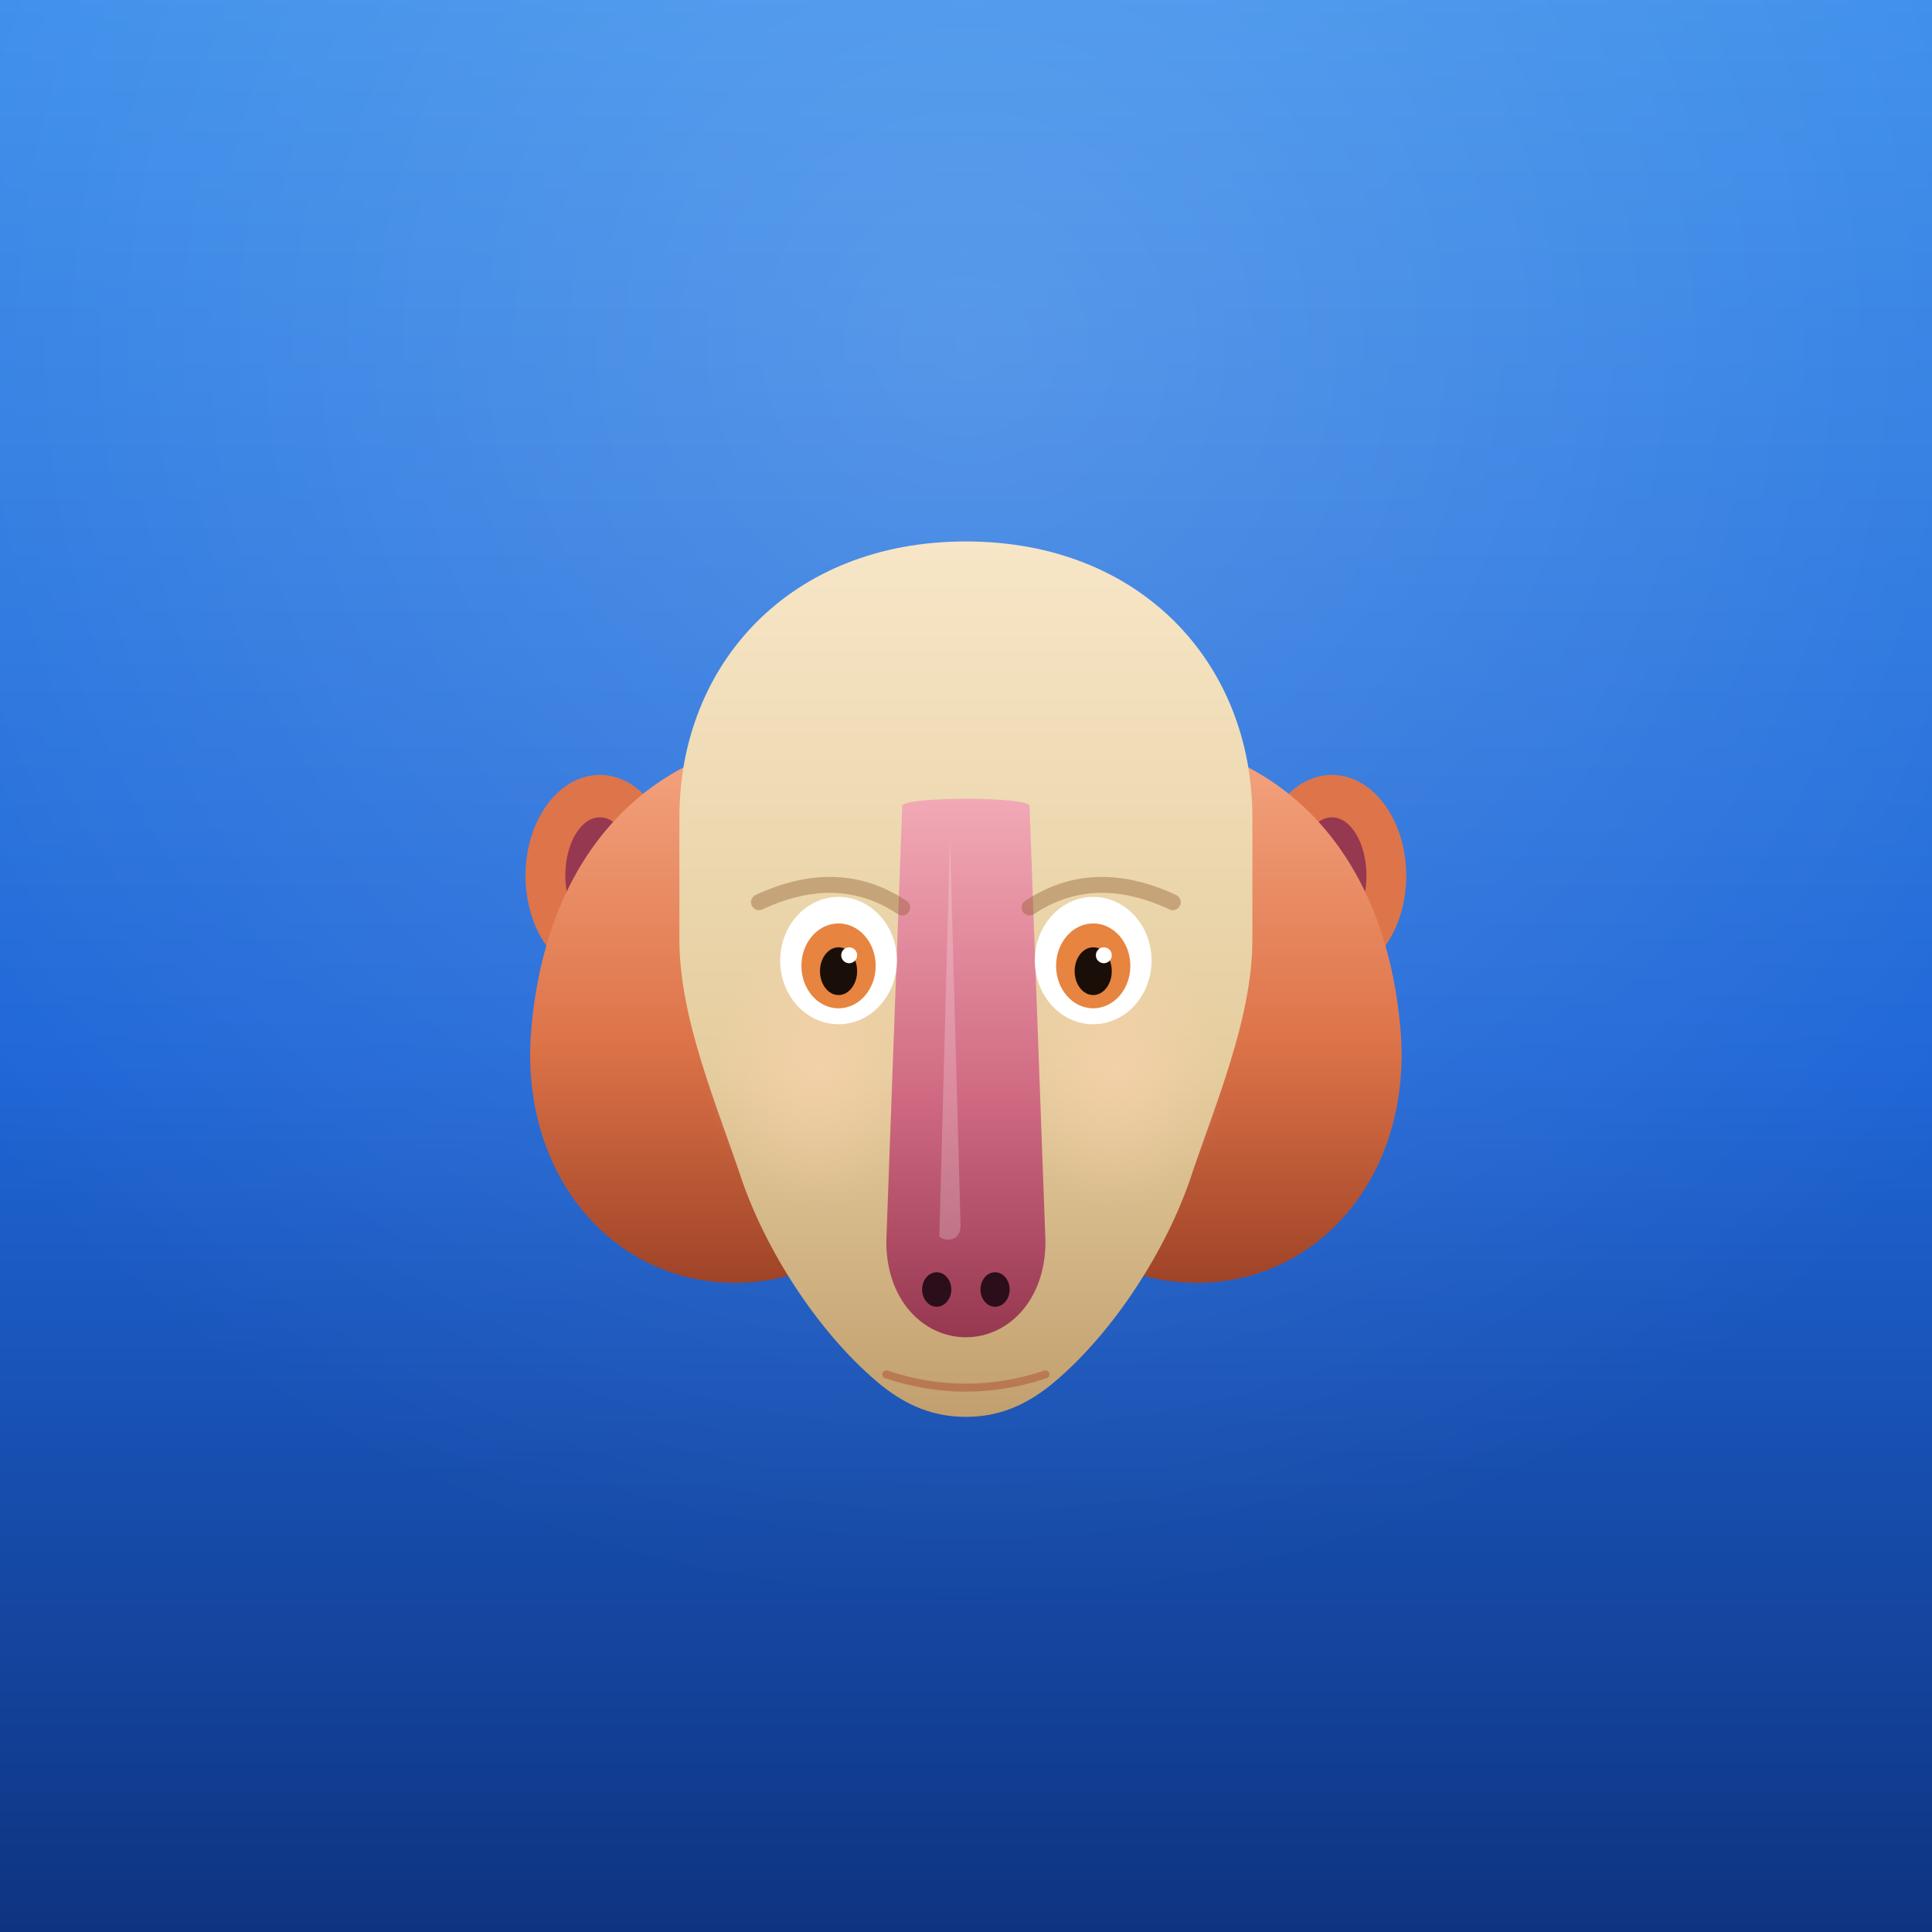
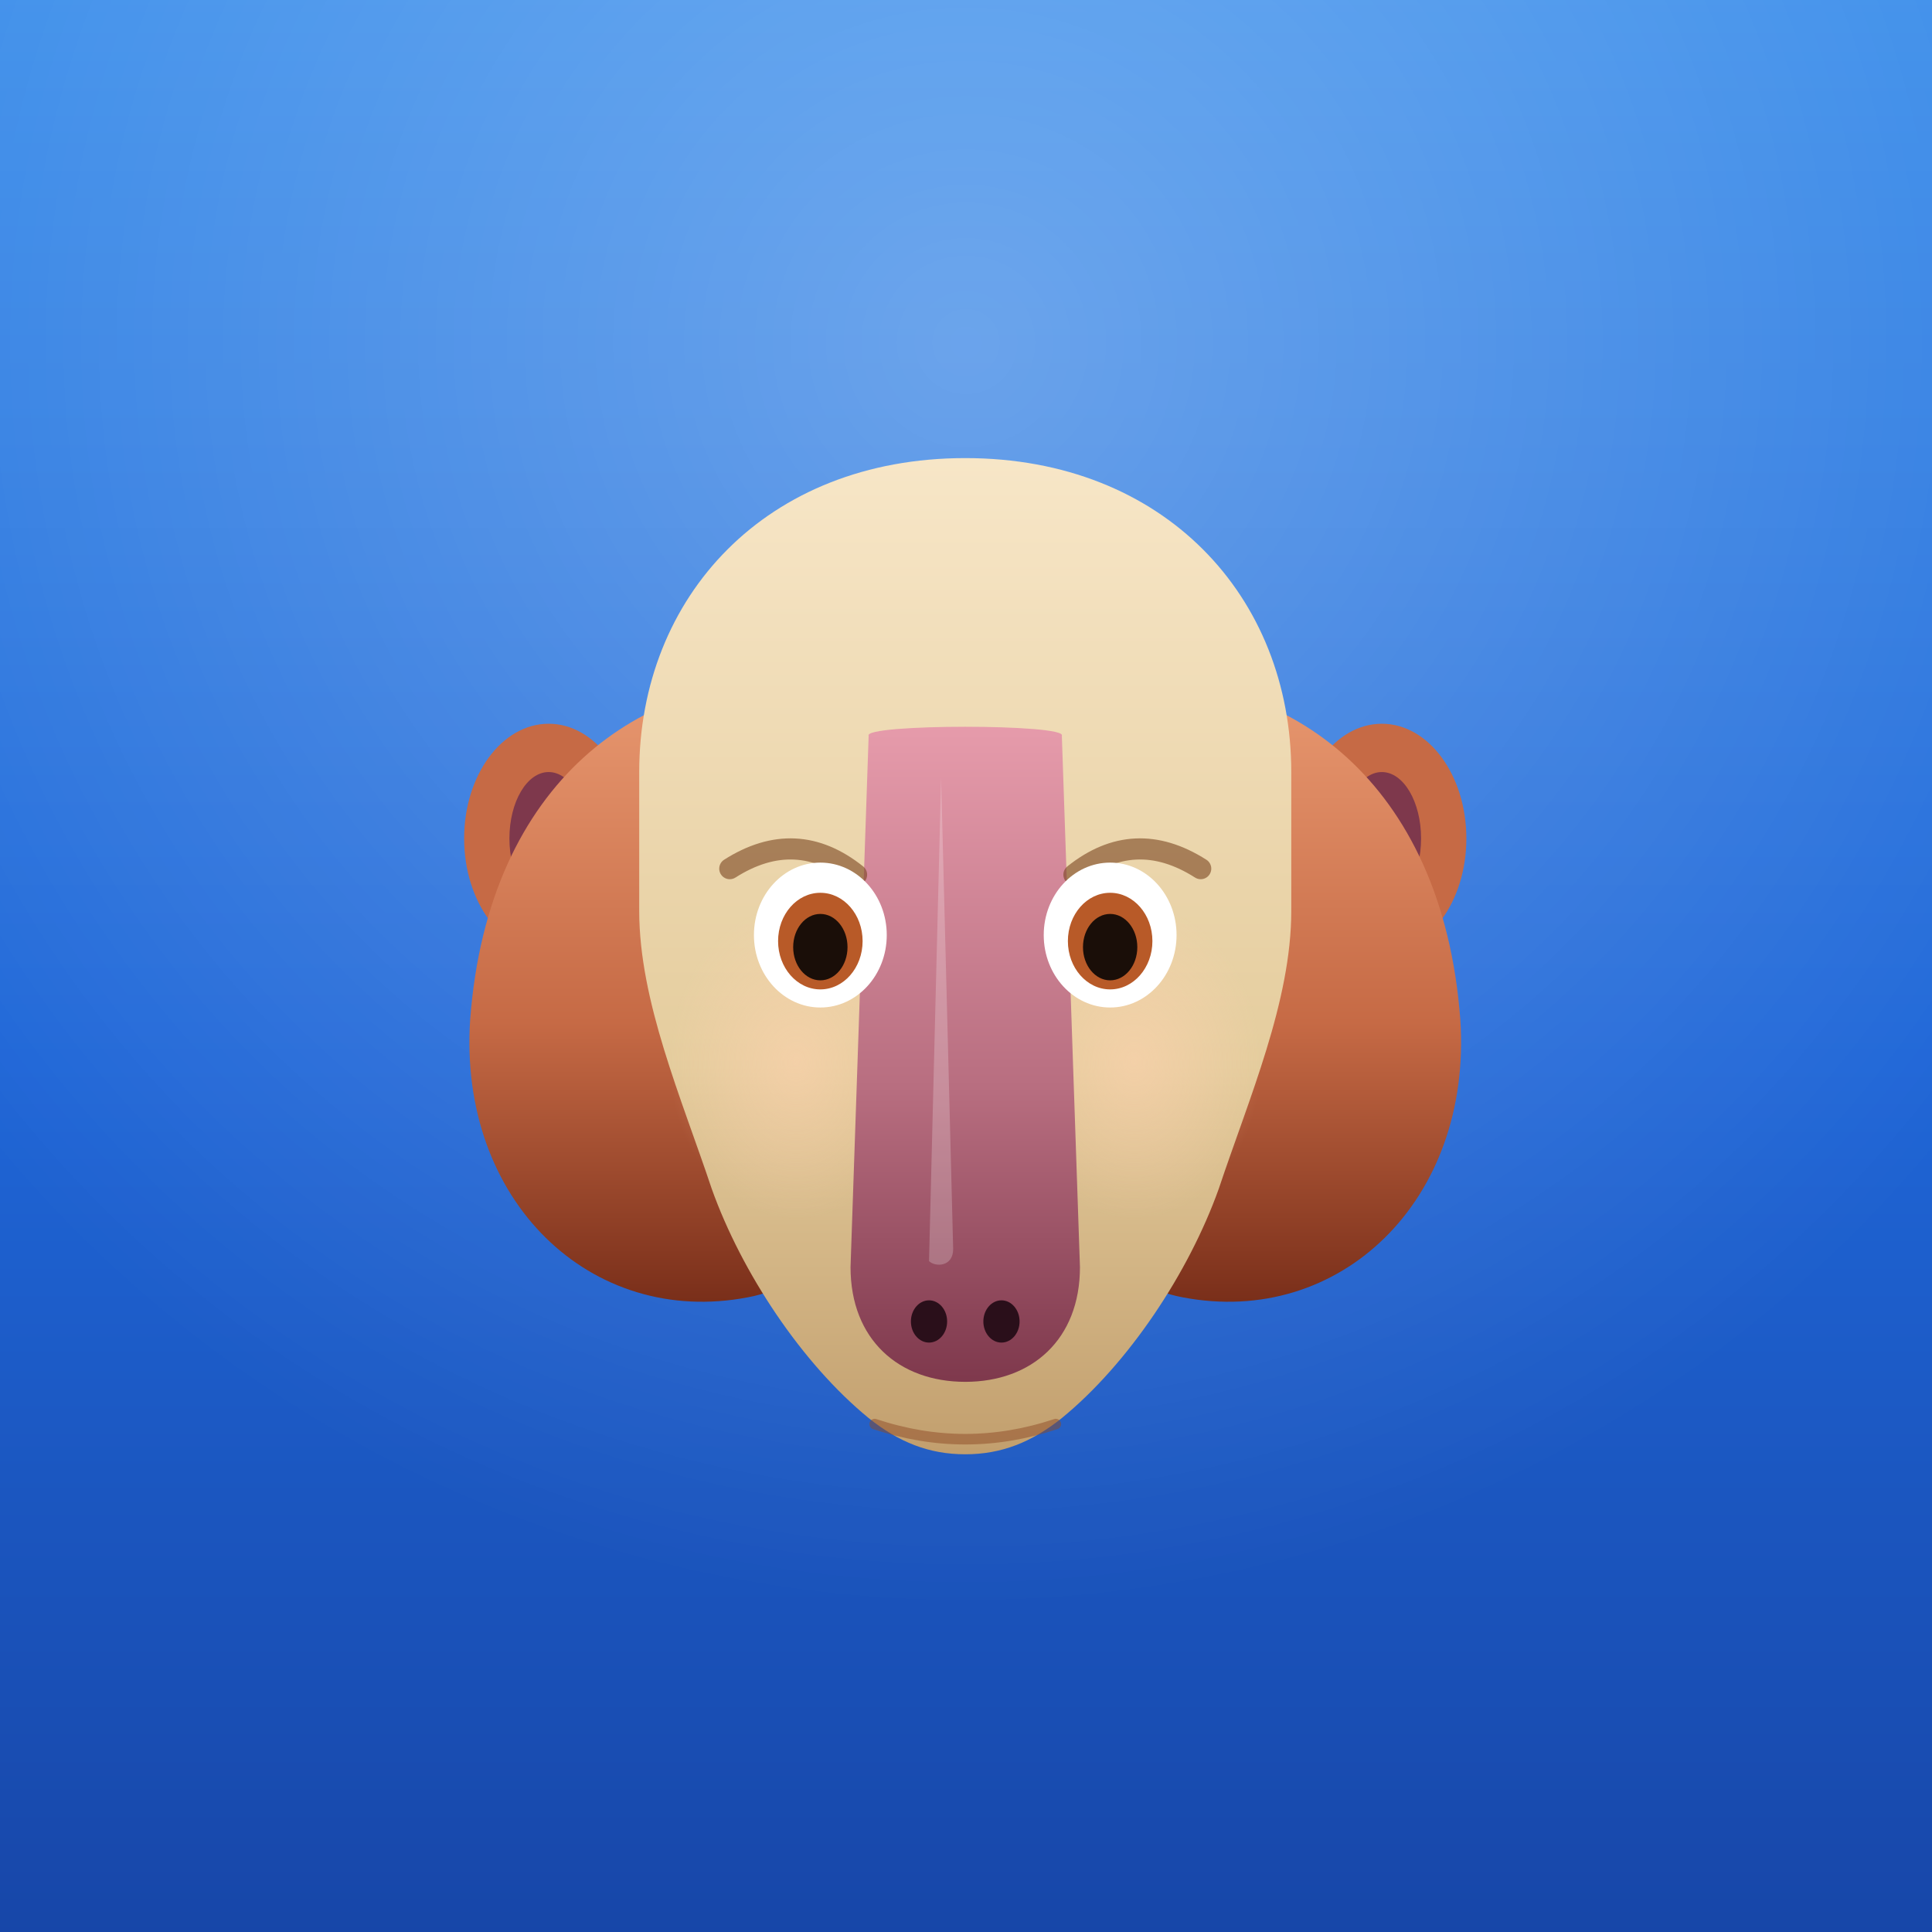
<svg xmlns="http://www.w3.org/2000/svg" viewBox="0 0 512 512" role="img" aria-label="Babun">
  <defs>
    <linearGradient id="bg" x1="0" y1="0" x2="0" y2="1">
      <stop offset="0%" stop-color="#3A8DEA" />
      <stop offset="55%" stop-color="#1F66D7" />
-       <stop offset="100%" stop-color="#0E3380" />
+       <stop offset="100%" stop-color="#1746A8" />
    </linearGradient>
    <radialGradient id="bgGlow" cx="50%" cy="18%" r="65%">
-       <stop offset="0%" stop-color="#FFFFFF" stop-opacity="0.18" />
+       <stop offset="0%" stop-color="#FFFFFF" stop-opacity="0.28" />
      <stop offset="100%" stop-color="#FFFFFF" stop-opacity="0" />
    </radialGradient>
    <linearGradient id="face" x1="50%" y1="0%" x2="50%" y2="100%">
      <stop offset="0%" stop-color="#F7E6C7" />
      <stop offset="60%" stop-color="#E5CD9E" />
      <stop offset="100%" stop-color="#C29F6E" />
    </linearGradient>
    <linearGradient id="mane" x1="0%" y1="0%" x2="0%" y2="100%">
-       <stop offset="0%" stop-color="#F4A581" />
-       <stop offset="55%" stop-color="#DE7449" />
-       <stop offset="100%" stop-color="#9F4327" />
+       <stop offset="0%" stop-color="#E89870" />
+       <stop offset="55%" stop-color="#C66A45" />
+       <stop offset="100%" stop-color="#7A2F1A" />
    </linearGradient>
    <linearGradient id="ridge" x1="50%" y1="0%" x2="50%" y2="100%">
-       <stop offset="0%" stop-color="#F2A9B6" />
-       <stop offset="55%" stop-color="#D06A82" />
-       <stop offset="100%" stop-color="#963850" />
+       <stop offset="0%" stop-color="#E69BAB" />
+       <stop offset="55%" stop-color="#B86E80" />
+       <stop offset="100%" stop-color="#7E384C" />
    </linearGradient>
    <radialGradient id="cheekGlow" cx="50%" cy="50%" r="50%">
      <stop offset="0%" stop-color="#FFD3B0" stop-opacity="0.55" />
      <stop offset="100%" stop-color="#FFD3B0" stop-opacity="0" />
    </radialGradient>
  </defs>
  <rect width="512" height="512" fill="url(#bg)" />
  <rect width="512" height="512" fill="url(#bgGlow)" />
-   <g transform="translate(76 76) scale(0.703)">
-     <ellipse cx="118" cy="222" rx="28" ry="38" fill="#DE7449" />
-     <ellipse cx="118" cy="222" rx="13" ry="22" fill="#963850" />
-     <ellipse cx="394" cy="222" rx="28" ry="38" fill="#DE7449" />
-     <ellipse cx="394" cy="222" rx="13" ry="22" fill="#963850" />
-     <path d="M 200 170 C 150 168, 98 202, 92 282 C 88 342, 132 384, 184 374 C 206 370, 220 350, 224 320 L 224 198 Z" fill="url(#mane)" />
-     <path d="M 312 170 C 362 168, 414 202, 420 282 C 424 342, 380 384, 328 374 C 306 370, 292 350, 288 320 L 288 198 Z" fill="url(#mane)" />
-     <path d="M 256 96 C 322 96, 364 142, 364 200 L 364 246 C 364 276, 350 308, 340 338 C 330 366, 310 396, 288 414 C 278 422, 268 426, 256 426 C 244 426, 234 422, 224 414 C 202 396, 182 366, 172 338 C 162 308, 148 276, 148 246 L 148 200 C 148 142, 190 96, 256 96 Z" fill="url(#face)" />
-     <ellipse cx="200" cy="296" rx="42" ry="52" fill="url(#cheekGlow)" />
-     <ellipse cx="312" cy="296" rx="42" ry="52" fill="url(#cheekGlow)" />
-     <path d="M 232 196 C 230 192, 282 192, 280 196 L 286 360 C 286 382, 272 396, 256 396 C 240 396, 226 382, 226 360 Z" fill="url(#ridge)" />
-     <path d="M 250 208 L 254 354 C 254 360, 248 360, 246 358 Z" fill="#FFFFFF" opacity="0.22" />
-     <ellipse cx="245" cy="378" rx="5.5" ry="6.5" fill="#2A0F1A" />
-     <ellipse cx="267" cy="378" rx="5.5" ry="6.5" fill="#2A0F1A" />
-     <path d="M 226 410 Q 256 420, 286 410" stroke="#A8482A" stroke-width="3" stroke-linecap="round" fill="none" opacity="0.45" />
-     <path d="M 178 232 Q 208 218, 232 234" stroke="#8E5A2E" stroke-width="6" stroke-linecap="round" fill="none" opacity="0.4" />
-     <path d="M 280 234 Q 304 218, 334 232" stroke="#8E5A2E" stroke-width="6" stroke-linecap="round" fill="none" opacity="0.4" />
-     <ellipse cx="208" cy="254" rx="22" ry="24" fill="#FFFFFF" />
-     <ellipse cx="304" cy="254" rx="22" ry="24" fill="#FFFFFF" />
-     <ellipse cx="208" cy="256" rx="14" ry="16" fill="#E78440" />
-     <ellipse cx="304" cy="256" rx="14" ry="16" fill="#E78440" />
-     <ellipse cx="208" cy="258" rx="7" ry="9" fill="#1A0E08" />
-     <ellipse cx="304" cy="258" rx="7" ry="9" fill="#1A0E08" />
-     <circle cx="212" cy="252" r="3" fill="#FFFFFF" />
-     <circle cx="308" cy="252" r="3" fill="#FFFFFF" />
+   <g transform="translate(51 51) scale(0.8)">
+     <g transform="translate(0 -8)">
+       <ellipse cx="118" cy="222" rx="28" ry="38" fill="#C66A45" />
+       <ellipse cx="118" cy="222" rx="13" ry="22" fill="#7E384C" />
+       <ellipse cx="394" cy="222" rx="28" ry="38" fill="#C66A45" />
+       <ellipse cx="394" cy="222" rx="13" ry="22" fill="#7E384C" />
+       <path d="M 200 170 C 150 168, 98 202, 92 282 C 88 342, 132 384, 184 374 C 206 370, 220 350, 224 320 L 224 198 Z" fill="url(#mane)" />
+       <path d="M 312 170 C 362 168, 414 202, 420 282 C 424 342, 380 384, 328 374 C 306 370, 292 350, 288 320 L 288 198 Z" fill="url(#mane)" />
+       <path d="M 256 96 C 322 96, 364 142, 364 200 L 364 246 C 364 276, 350 308, 340 338 C 330 366, 310 396, 288 414 C 278 422, 268 426, 256 426 C 244 426, 234 422, 224 414 C 202 396, 182 366, 172 338 C 162 308, 148 276, 148 246 L 148 200 C 148 142, 190 96, 256 96 Z" fill="url(#face)" />
+       <ellipse cx="200" cy="296" rx="42" ry="52" fill="url(#cheekGlow)" />
+       <ellipse cx="312" cy="296" rx="42" ry="52" fill="url(#cheekGlow)" />
+       <path d="M 224 188 C 222 184, 290 184, 288 188 L 294 364 C 294 388, 278 402, 256 402 C 234 402, 218 388, 218 364 Z" fill="url(#ridge)" />
+       <path d="M 248 202 L 252 358 C 252 364, 246 364, 244 362 Z" fill="#FFFFFF" opacity="0.22" />
+       <ellipse cx="244" cy="382" rx="6" ry="7" fill="#2A0F1A" />
+       <ellipse cx="268" cy="382" rx="6" ry="7" fill="#2A0F1A" />
+       <path d="M 226 416 Q 256 426, 286 416" stroke="#8E4A26" stroke-width="3.5" stroke-linecap="round" fill="none" opacity="0.5" />
+       <path d="M 178 232 Q 200 218, 220 234" stroke="#7A4520" stroke-width="7" stroke-linecap="round" fill="none" opacity="0.6" />
+       <path d="M 292 234 Q 312 218, 334 232" stroke="#7A4520" stroke-width="7" stroke-linecap="round" fill="none" opacity="0.6" />
+       <ellipse cx="208" cy="254" rx="22" ry="24" fill="#FFFFFF" />
+       <ellipse cx="304" cy="254" rx="22" ry="24" fill="#FFFFFF" />
+       <ellipse cx="208" cy="256" rx="14" ry="16" fill="#B85A28" />
+       <ellipse cx="304" cy="256" rx="14" ry="16" fill="#B85A28" />
+       <ellipse cx="208" cy="258" rx="9" ry="11" fill="#1A0E08" />
+       <ellipse cx="304" cy="258" rx="9" ry="11" fill="#1A0E08" />
+     </g>
  </g>
</svg>
